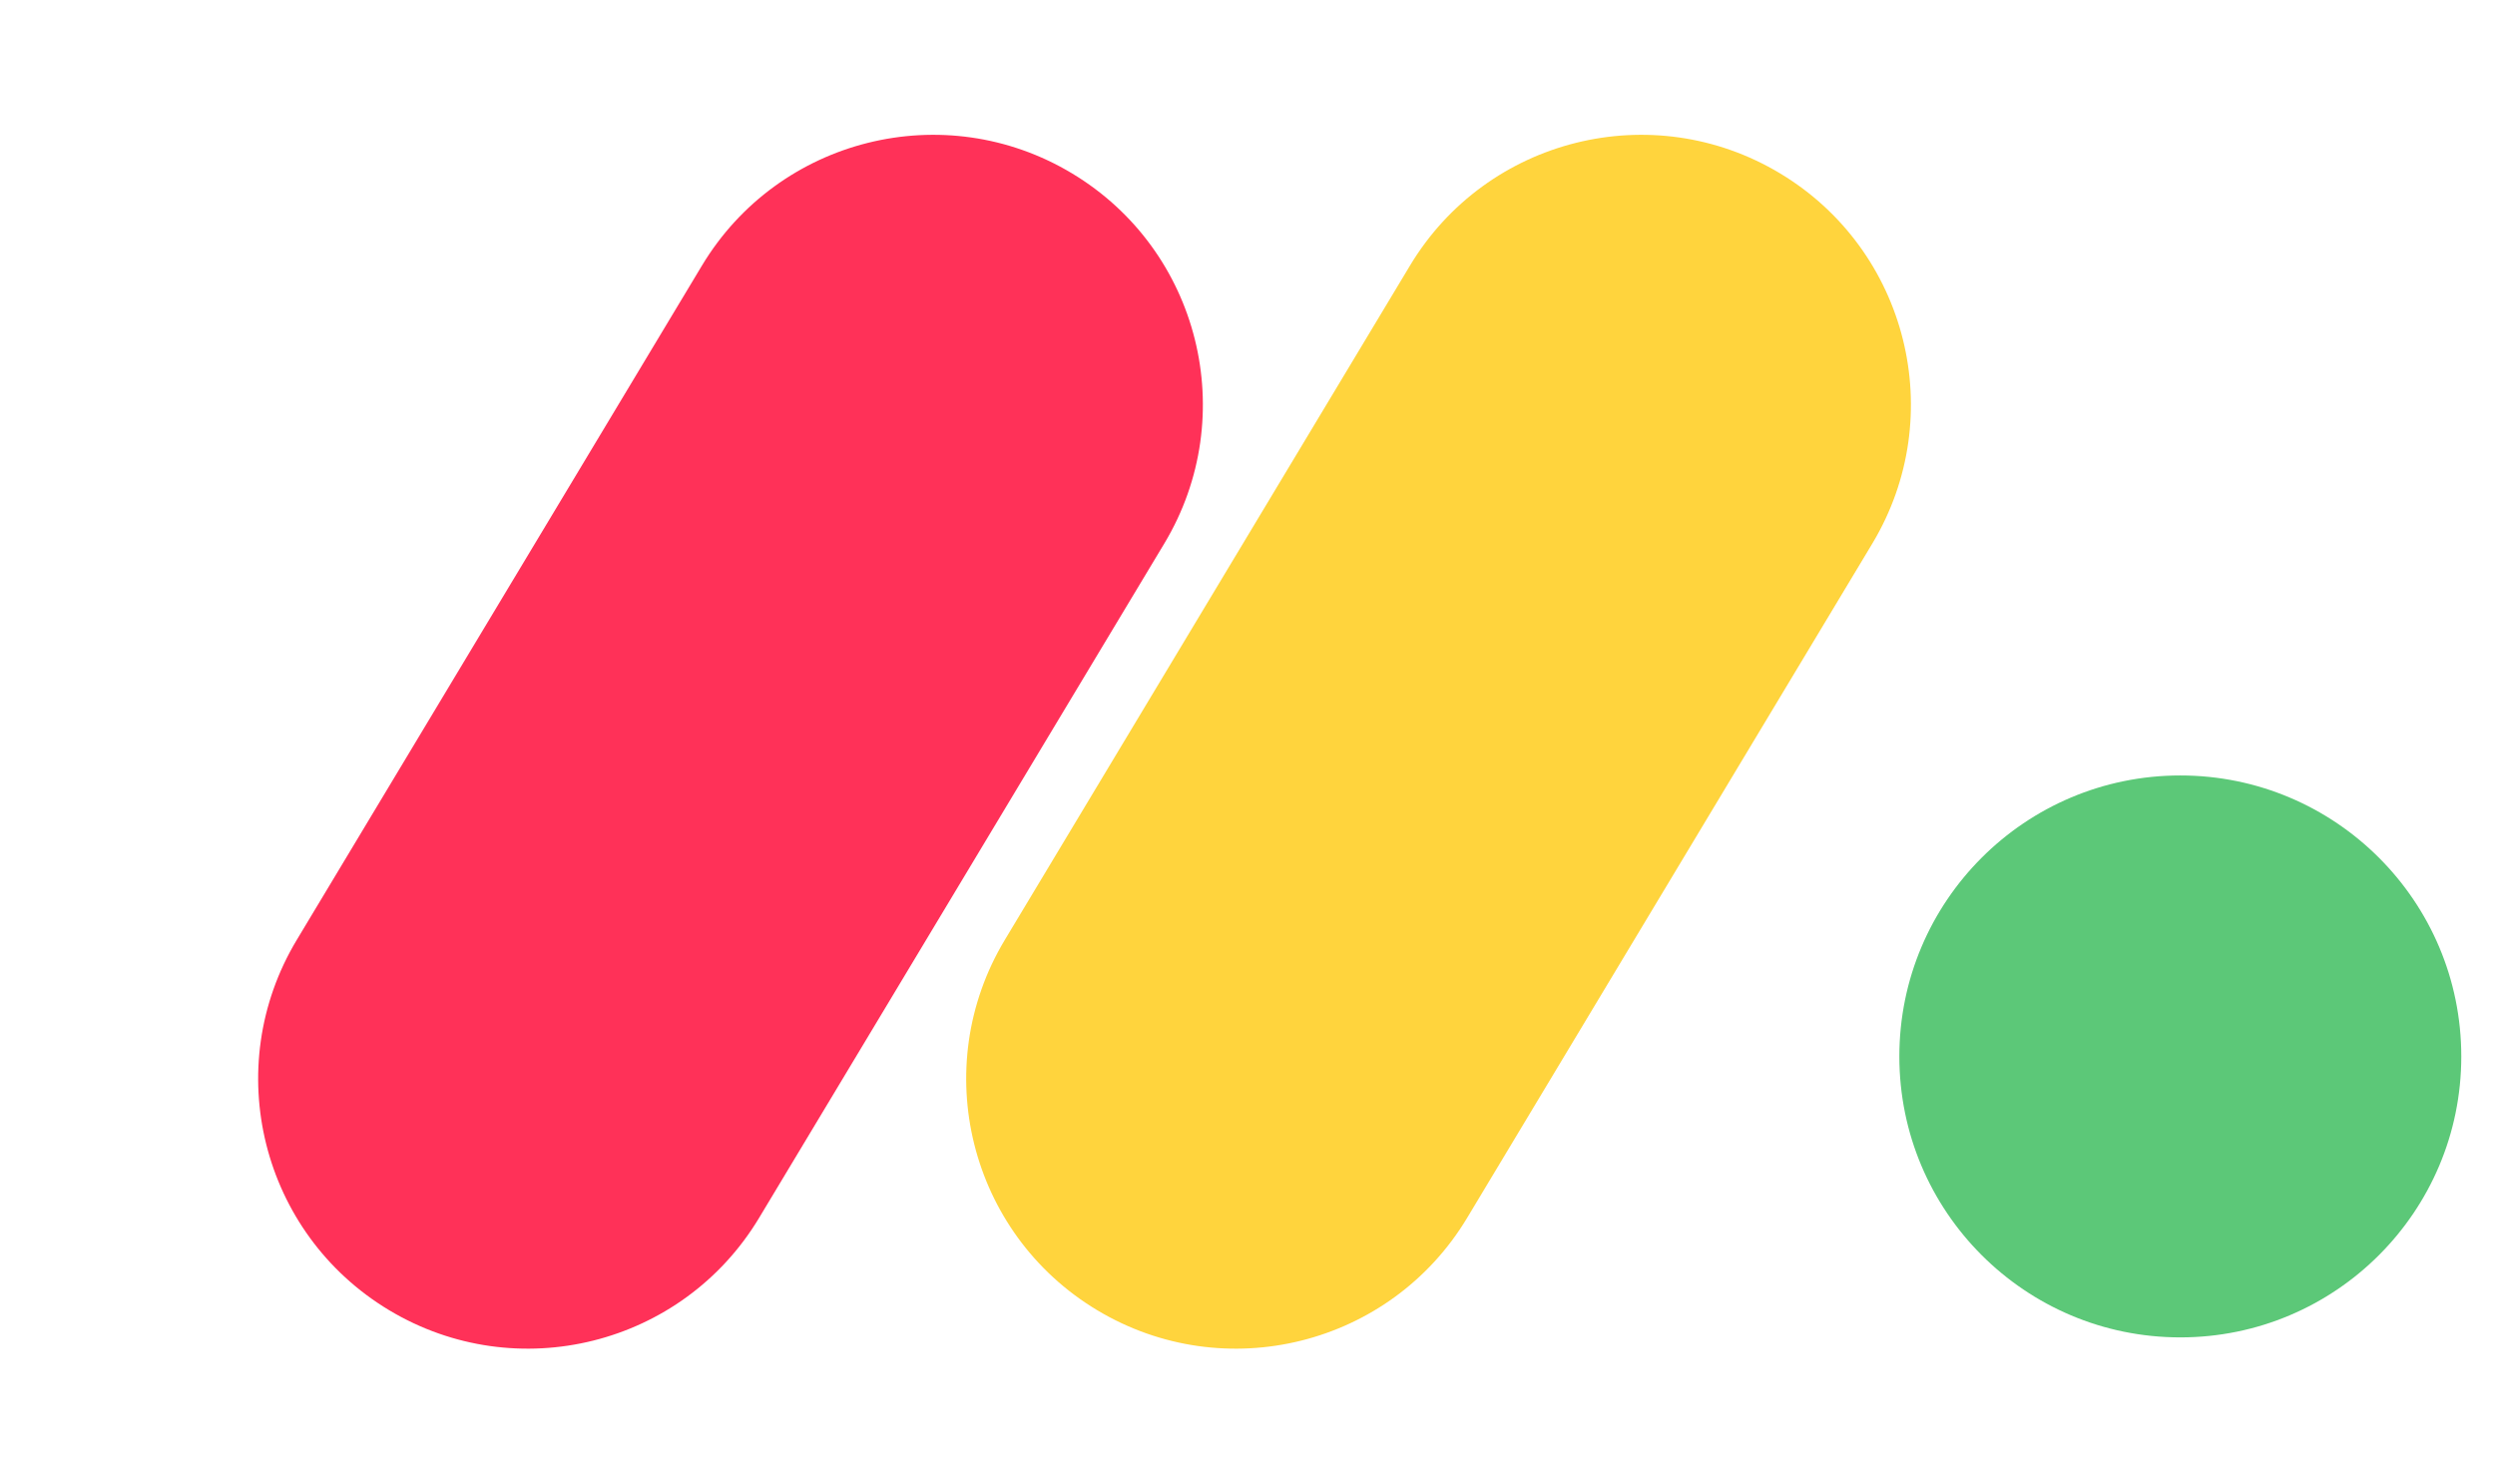
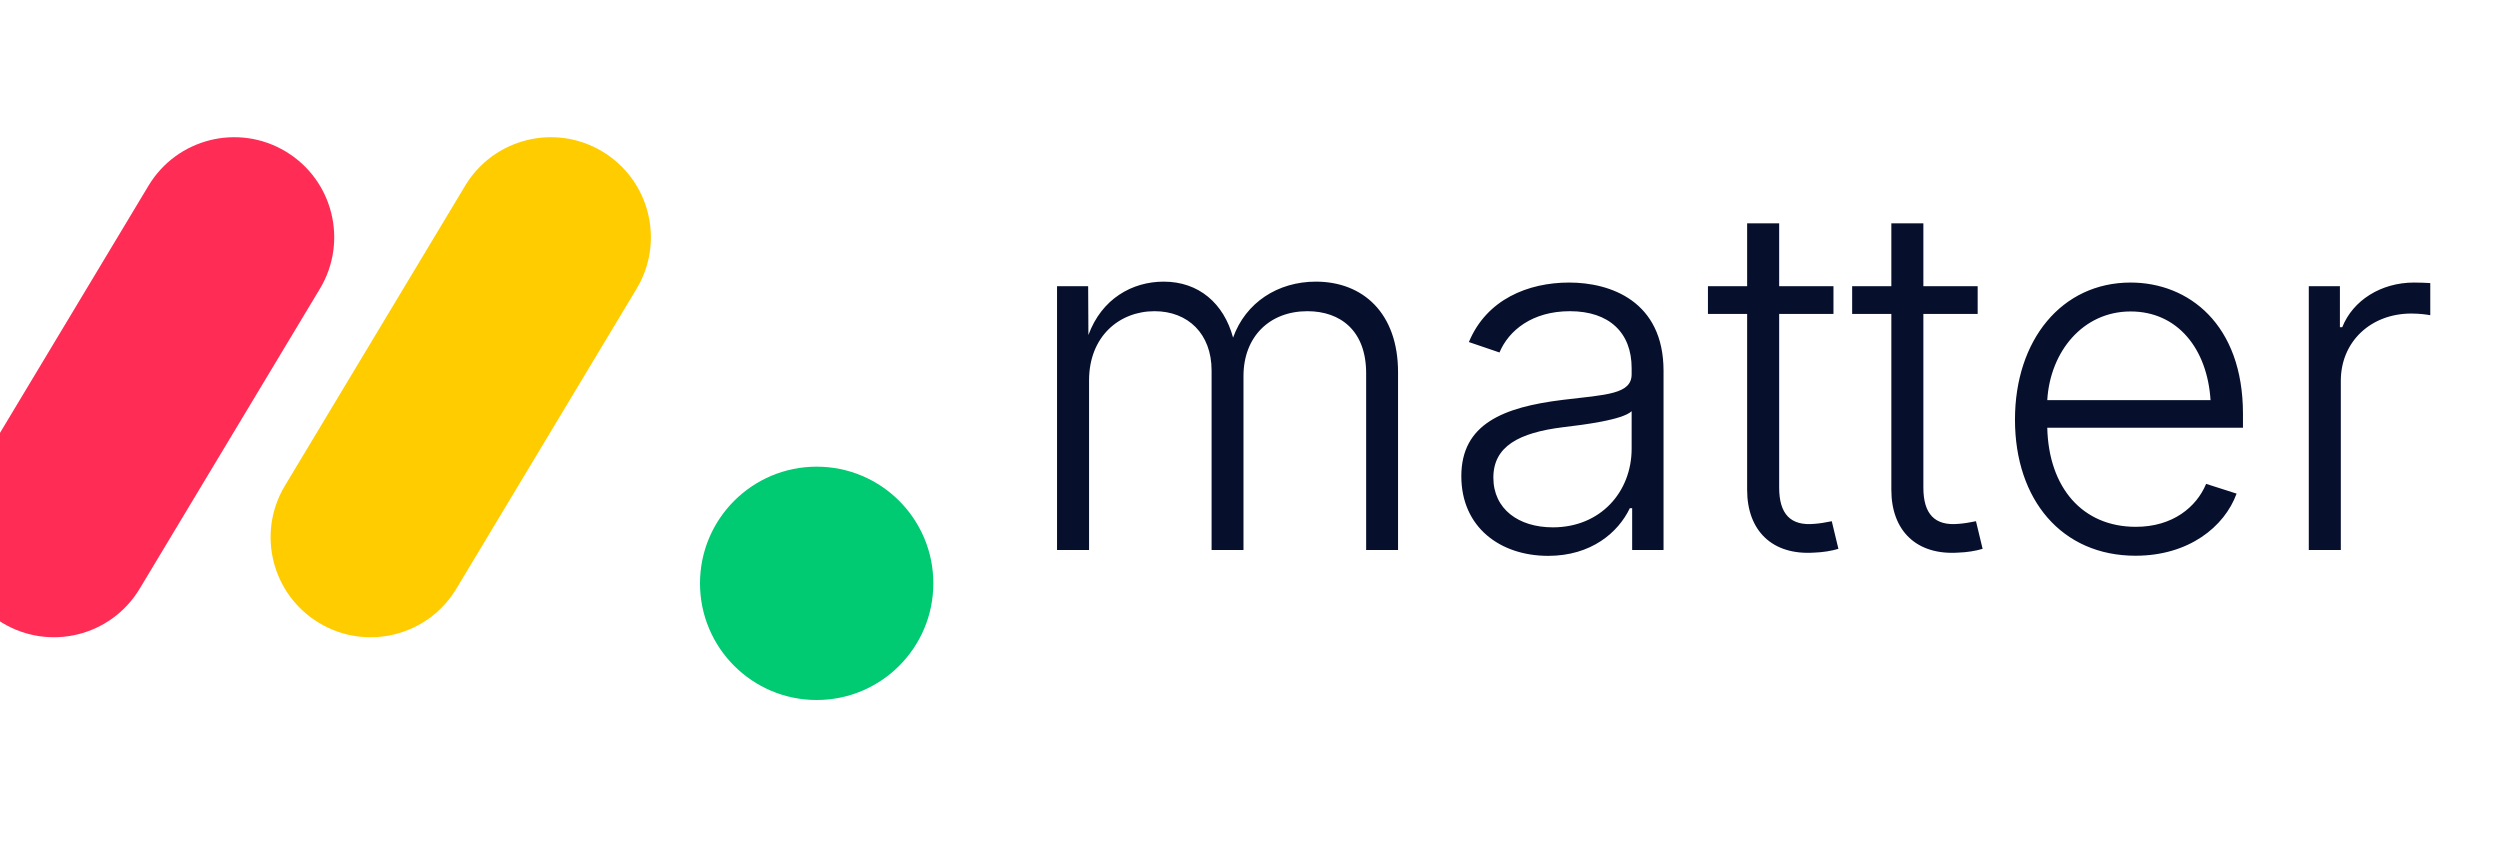
- <svg xmlns="http://www.w3.org/2000/svg" width="222" height="132" viewBox="0 0 222 132" fill="none" role="img" aria-labelledby="matter-logo-title">
-   <rect x="41" y="7" width="48" height="118" rx="24" transform="rotate(31 65 66)" fill="#FF3158" />
-   <rect x="104" y="7" width="48" height="118" rx="24" transform="rotate(31 128 66)" fill="#FFD43D" />
-   <circle cx="194" cy="94" r="25" fill="#5CC878" />
+ <svg xmlns="http://www.w3.org/2000/svg" width="300" height="104" viewBox="0 0 300 104" fill="none" role="img" aria-labelledby="matter-logo-title">
+   <g transform="translate(12 8)">
+     <rect x="12" y="4" width="24" height="66" rx="12" transform="rotate(31 12 4)" fill="#FF2D55" />
+     <rect x="50" y="4" width="24" height="66" rx="12" transform="rotate(31 50 4)" fill="#FFCC00" />
+     <circle cx="86" cy="62" r="14" fill="#00CA72" />
+   </g>
+   <text x="122" y="66" fill="#06102D" font-family="Avenir Next, Comfortaa, Inter, Arial, sans-serif" font-size="58" font-weight="300">matter</text>
</svg>
